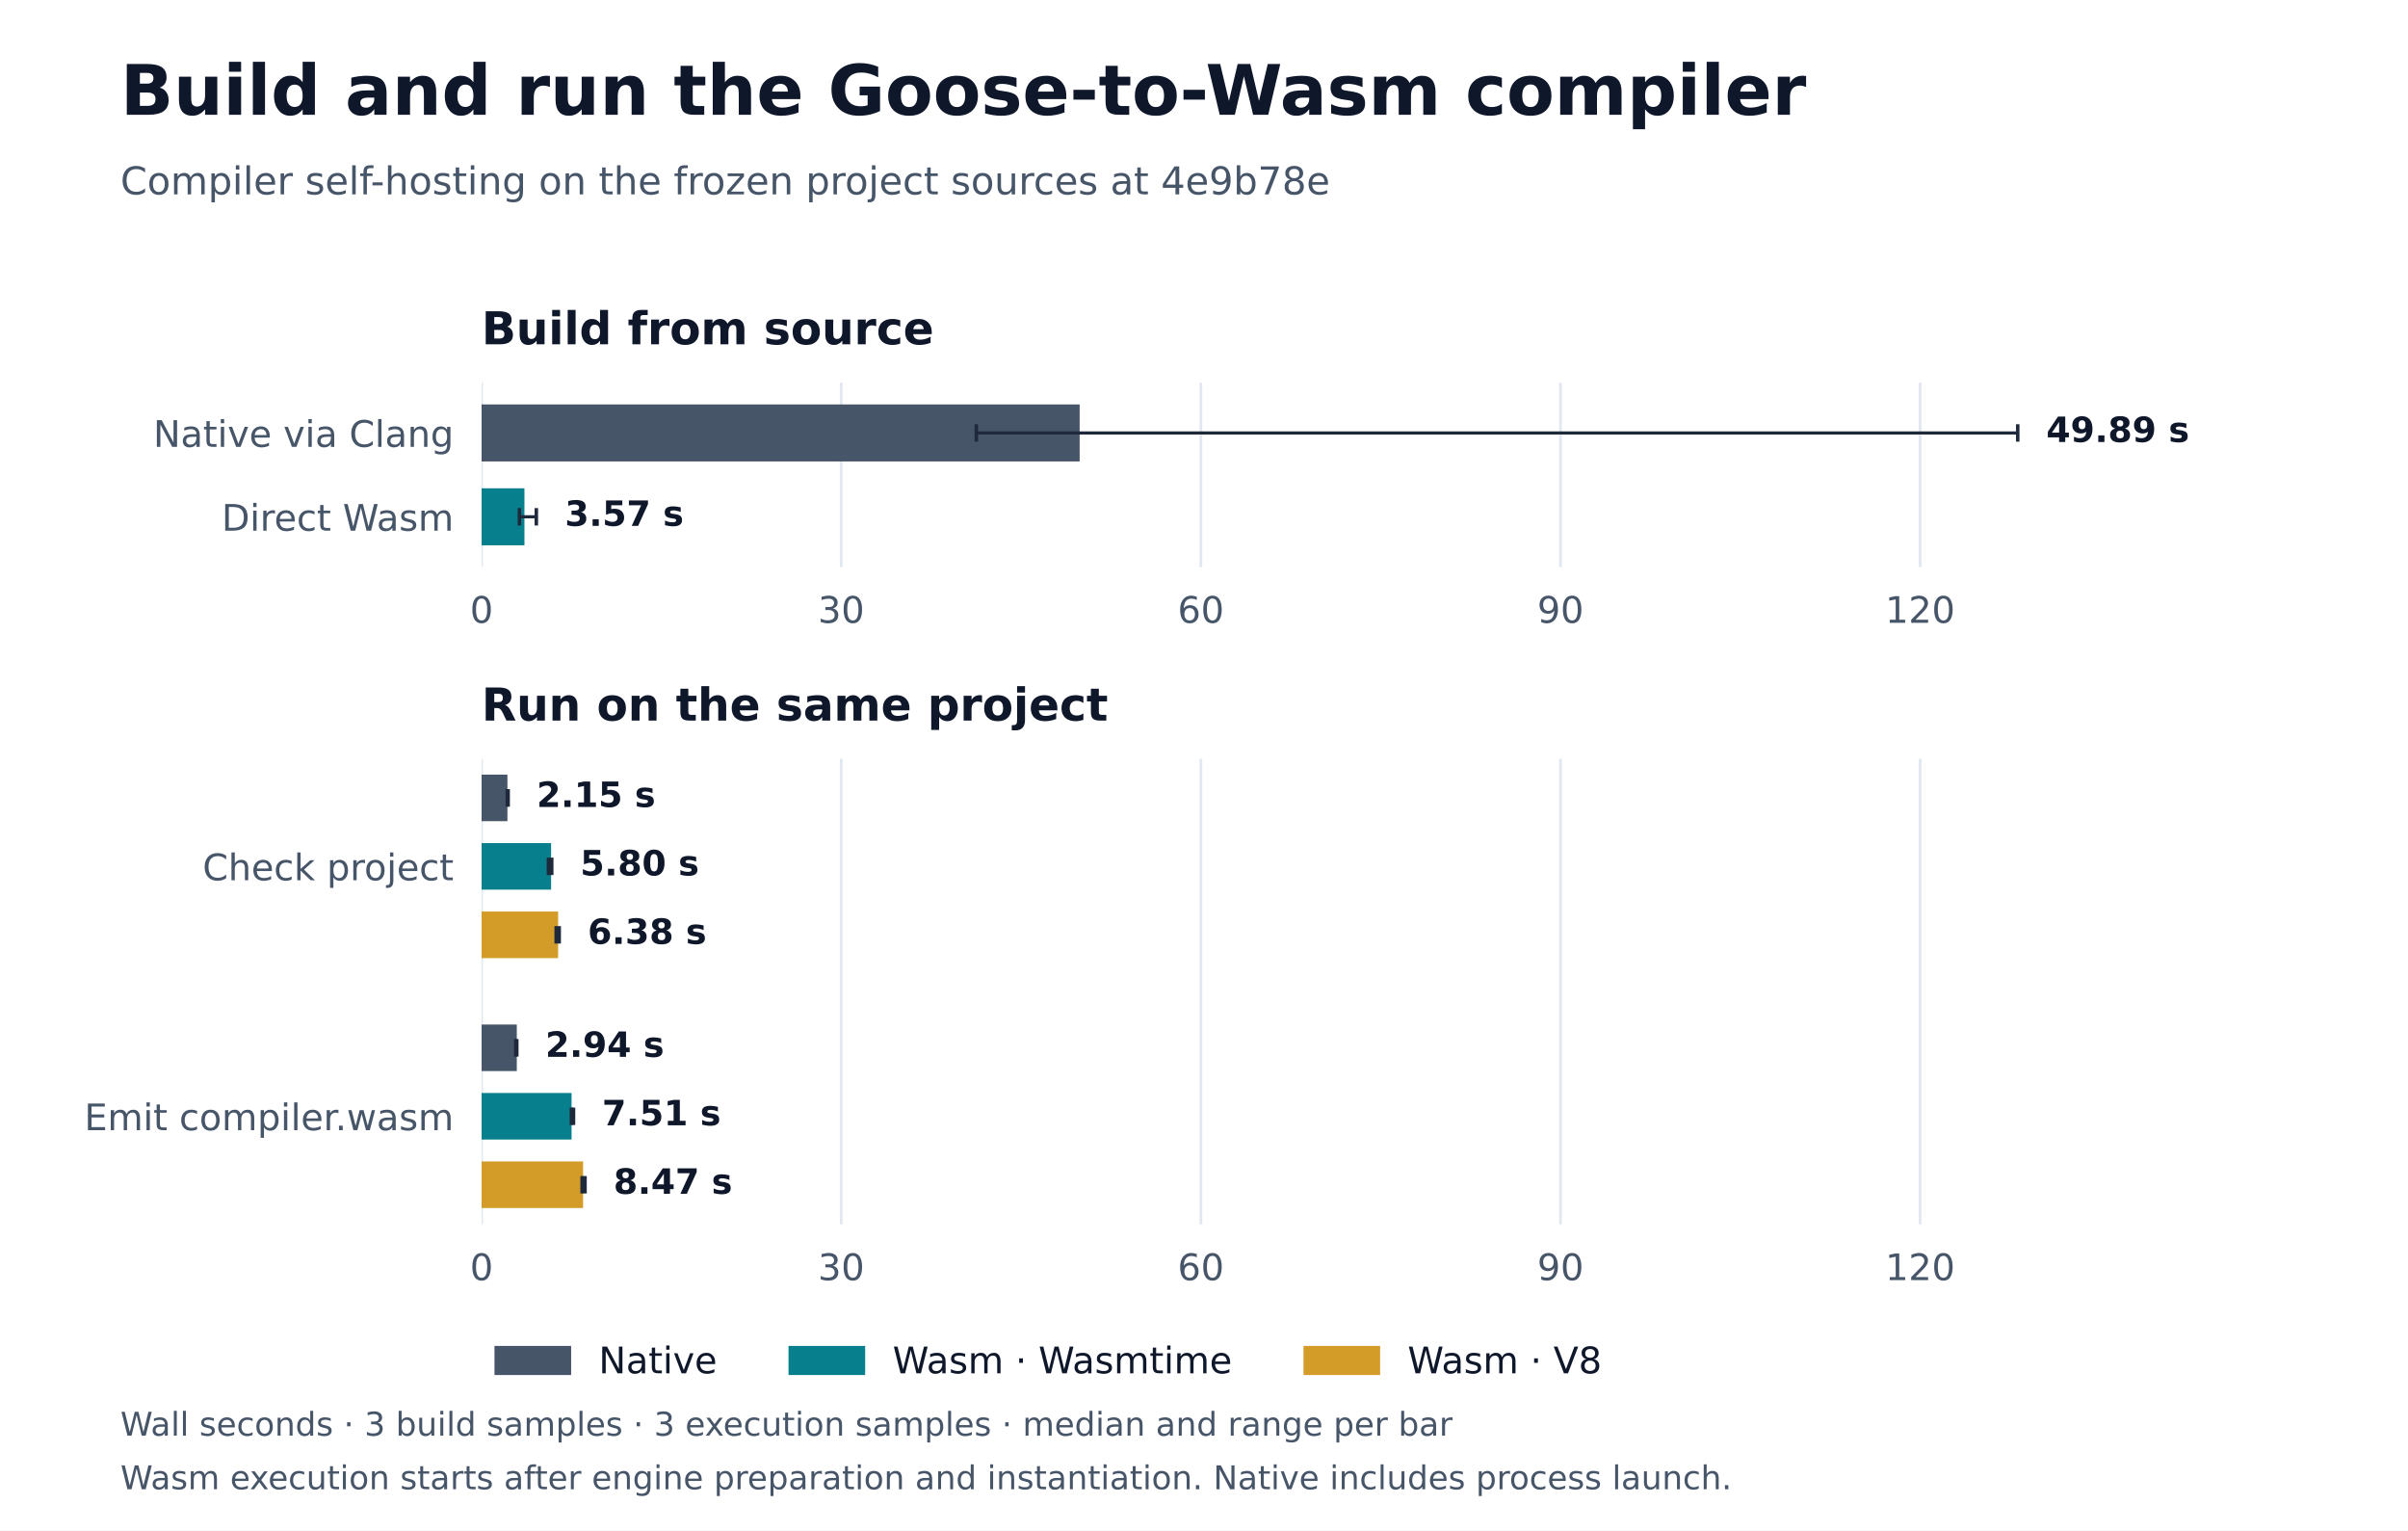
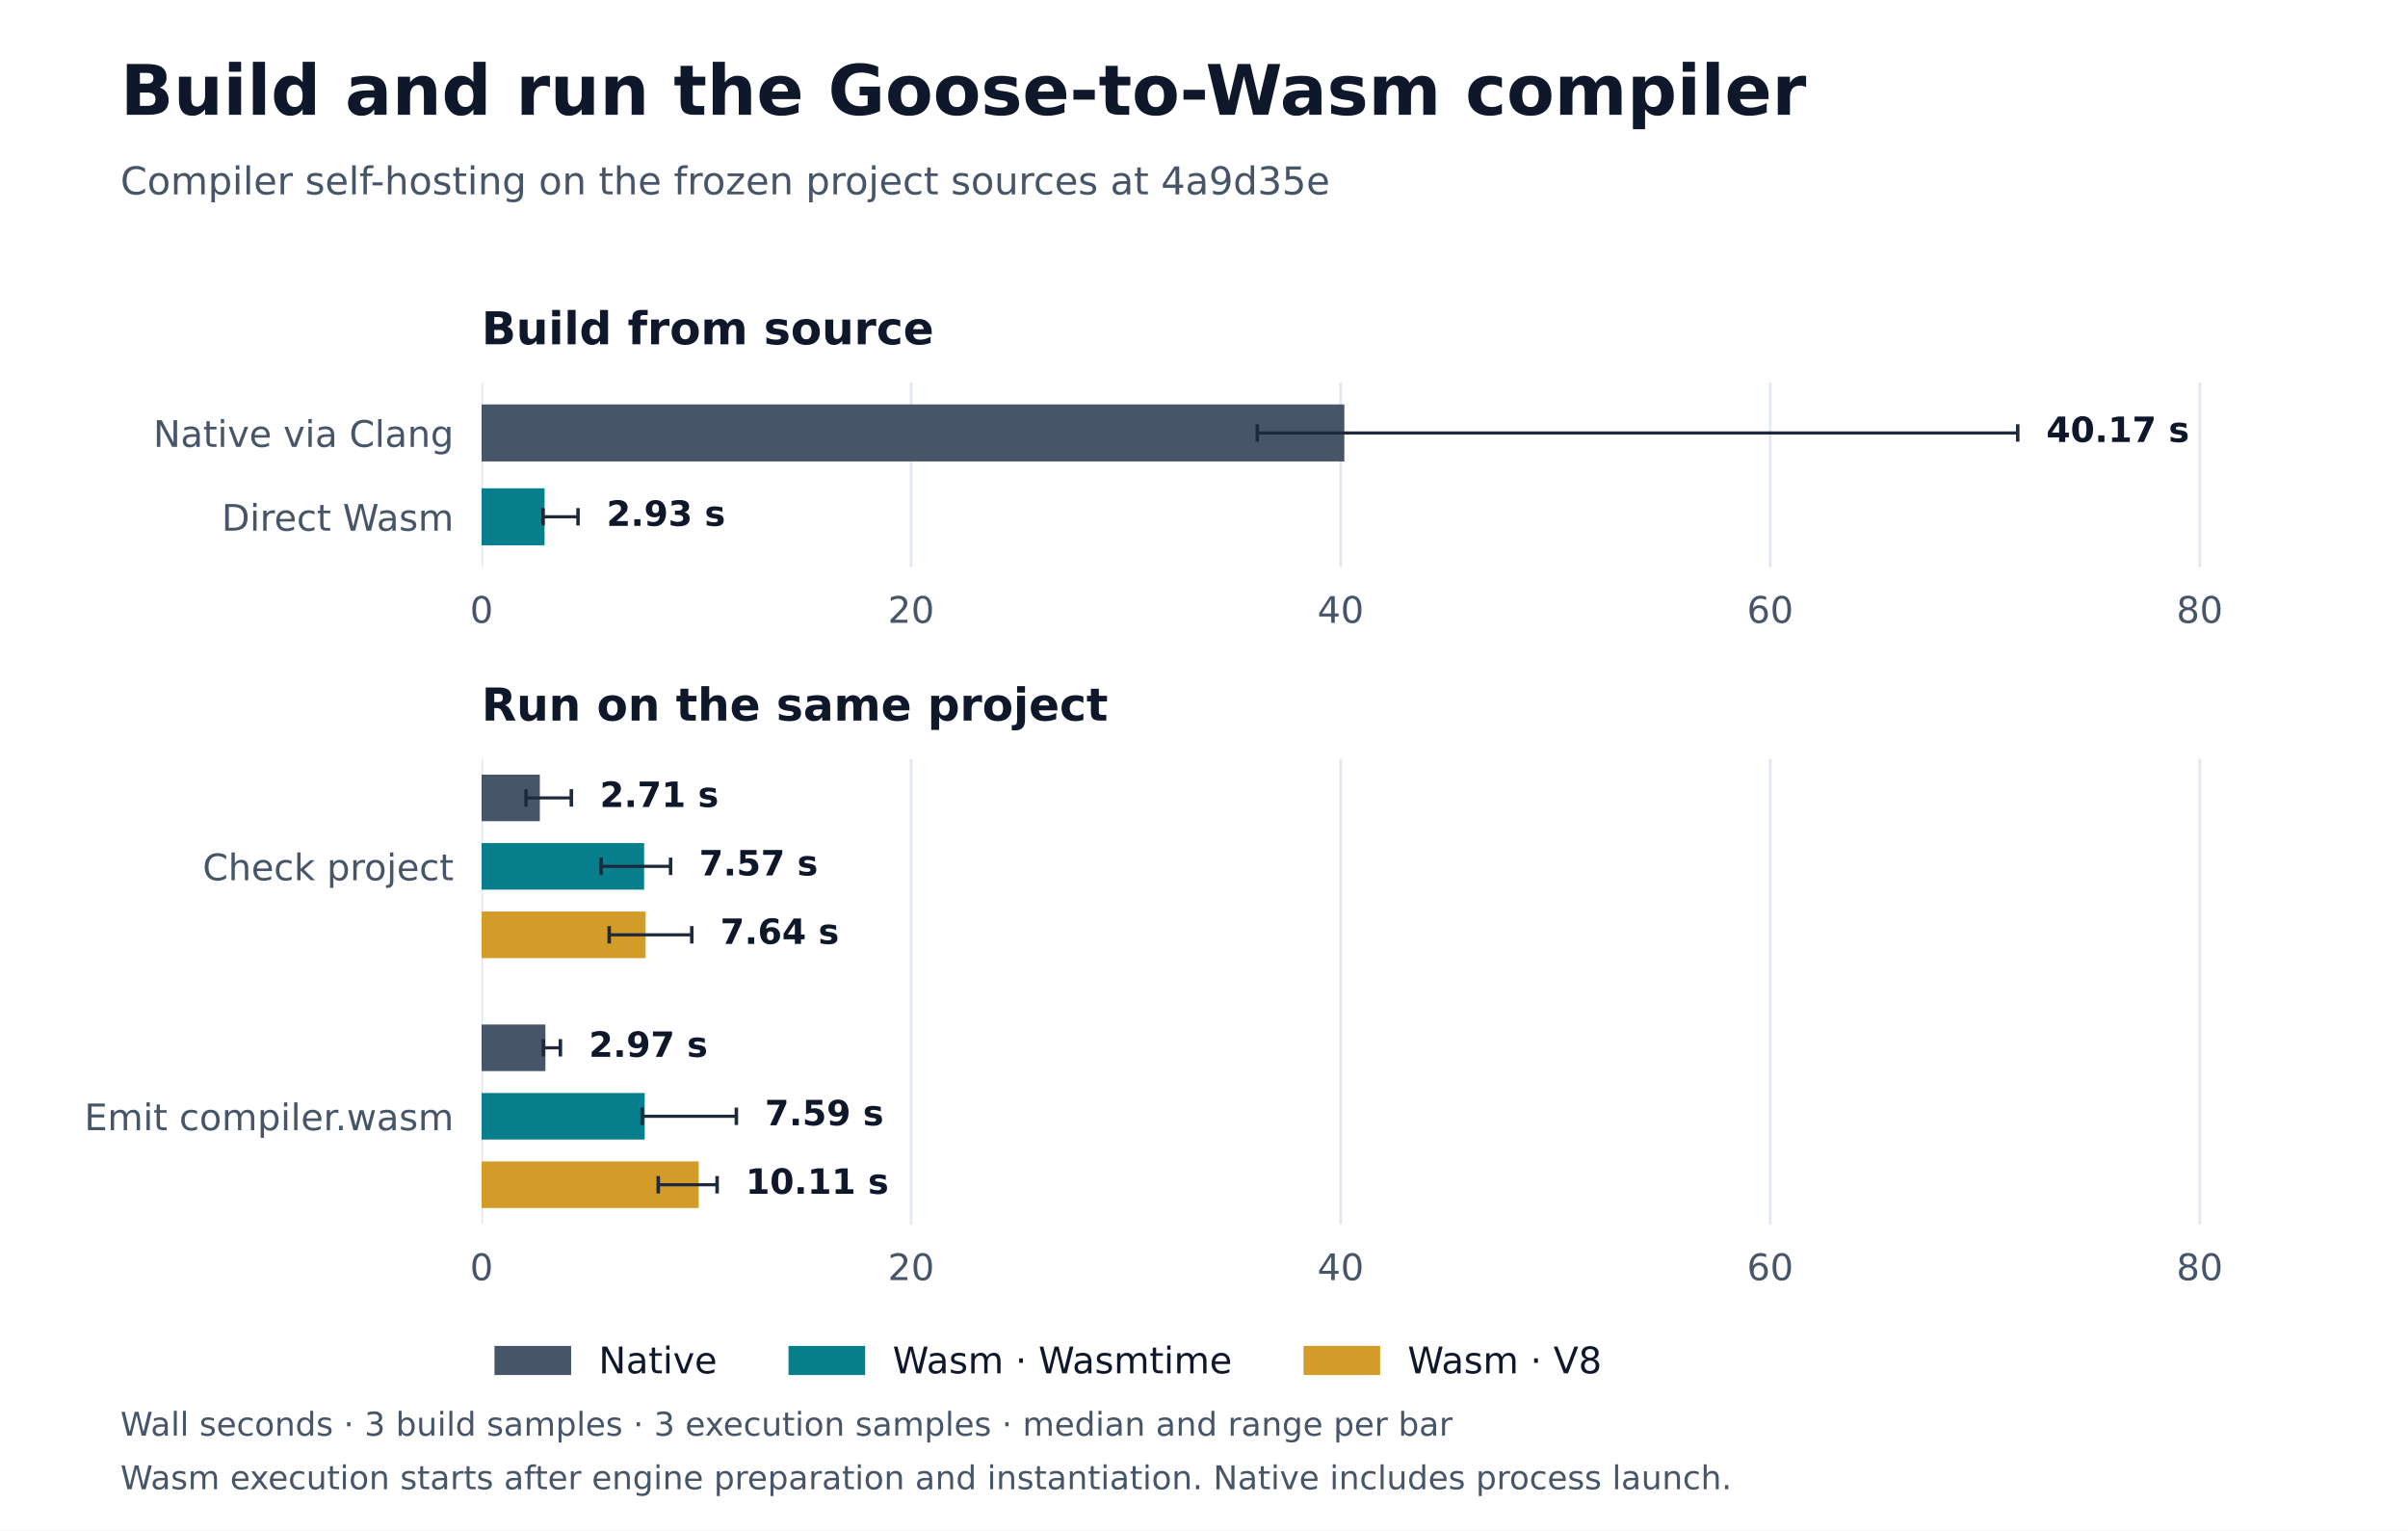
<svg xmlns="http://www.w3.org/2000/svg" xmlns:xlink="http://www.w3.org/1999/xlink" width="691.2pt" height="439.2pt" viewBox="0 0 691.2 439.2" version="1.1">
  <defs>
    <style type="text/css">*{stroke-linejoin: round; stroke-linecap: butt}</style>
  </defs>
  <g id="figure_1">
    <g id="patch_1">
      <path d="M 0 439.2 L 691.2 439.2 L 691.2 0 L 0 0 z " style="fill: #ffffff" />
    </g>
    <g id="axes_1">
      <g id="patch_2">
        <path d="M 138.24 162.735 L 649.728 162.735 L 649.728 109.8 L 138.24 109.8 z " style="fill: #ffffff" />
      </g>
      <g id="matplotlib.axis_1">
        <g id="xtick_1">
          <g id="line2d_1">
            <path d="M 138.24 162.735 L 138.24 109.8 " clip-path="url(#p8ee280f286)" style="fill: none; stroke: #e2e8f0; stroke-width: 0.8; stroke-linecap: square" />
          </g>
          <g id="line2d_2" />
          <g id="text_1">
            <text style="font-size: 10.5px; font-family: 'DejaVu Sans'; text-anchor: middle; fill: #475569" x="138.24" y="178.713" transform="rotate(-0 138.24 178.7125)">0</text>
          </g>
        </g>
        <g id="xtick_2">
          <g id="line2d_3">
-             <path d="M 241.471 162.735 L 241.471 109.8 " clip-path="url(#p8ee280f286)" style="fill: none; stroke: #e2e8f0; stroke-width: 0.8; stroke-linecap: square" />
+             <path d="M 261.533 162.735 L 261.533 109.8 " clip-path="url(#p8ee280f286)" style="fill: none; stroke: #e2e8f0; stroke-width: 0.8; stroke-linecap: square" />
          </g>
          <g id="line2d_4" />
          <g id="text_2">
-             <text style="font-size: 10.5px; font-family: 'DejaVu Sans'; text-anchor: middle; fill: #475569" x="241.471" y="178.713" transform="rotate(-0 241.4712 178.7125)">30</text>
+             <text style="font-size: 10.5px; font-family: 'DejaVu Sans'; text-anchor: middle; fill: #475569" x="261.533" y="178.713" transform="rotate(-0 261.5333 178.7125)">20</text>
          </g>
        </g>
        <g id="xtick_3">
          <g id="line2d_5">
-             <path d="M 344.702 162.735 L 344.702 109.8 " clip-path="url(#p8ee280f286)" style="fill: none; stroke: #e2e8f0; stroke-width: 0.8; stroke-linecap: square" />
+             <path d="M 384.827 162.735 L 384.827 109.8 " clip-path="url(#p8ee280f286)" style="fill: none; stroke: #e2e8f0; stroke-width: 0.8; stroke-linecap: square" />
          </g>
          <g id="line2d_6" />
          <g id="text_3">
-             <text style="font-size: 10.5px; font-family: 'DejaVu Sans'; text-anchor: middle; fill: #475569" x="344.702" y="178.713" transform="rotate(-0 344.7024 178.7125)">60</text>
+             <text style="font-size: 10.5px; font-family: 'DejaVu Sans'; text-anchor: middle; fill: #475569" x="384.827" y="178.713" transform="rotate(-0 384.8266 178.7125)">40</text>
          </g>
        </g>
        <g id="xtick_4">
          <g id="line2d_7">
-             <path d="M 447.934 162.735 L 447.934 109.8 " clip-path="url(#p8ee280f286)" style="fill: none; stroke: #e2e8f0; stroke-width: 0.8; stroke-linecap: square" />
+             <path d="M 508.12 162.735 L 508.12 109.8 " clip-path="url(#p8ee280f286)" style="fill: none; stroke: #e2e8f0; stroke-width: 0.8; stroke-linecap: square" />
          </g>
          <g id="line2d_8" />
          <g id="text_4">
-             <text style="font-size: 10.5px; font-family: 'DejaVu Sans'; text-anchor: middle; fill: #475569" x="447.934" y="178.713" transform="rotate(-0 447.9336 178.7125)">90</text>
+             <text style="font-size: 10.5px; font-family: 'DejaVu Sans'; text-anchor: middle; fill: #475569" x="508.12" y="178.713" transform="rotate(-0 508.1198 178.7125)">60</text>
          </g>
        </g>
        <g id="xtick_5">
          <g id="line2d_9">
-             <path d="M 551.165 162.735 L 551.165 109.8 " clip-path="url(#p8ee280f286)" style="fill: none; stroke: #e2e8f0; stroke-width: 0.8; stroke-linecap: square" />
+             <path d="M 631.413 162.735 L 631.413 109.8 " clip-path="url(#p8ee280f286)" style="fill: none; stroke: #e2e8f0; stroke-width: 0.8; stroke-linecap: square" />
          </g>
          <g id="line2d_10" />
          <g id="text_5">
-             <text style="font-size: 10.5px; font-family: 'DejaVu Sans'; text-anchor: middle; fill: #475569" x="551.165" y="178.713" transform="rotate(-0 551.1648 178.7125)">120</text>
+             <text style="font-size: 10.5px; font-family: 'DejaVu Sans'; text-anchor: middle; fill: #475569" x="631.413" y="178.713" transform="rotate(-0 631.4131 178.7125)">80</text>
          </g>
        </g>
      </g>
      <g id="matplotlib.axis_2">
        <g id="ytick_1">
          <g id="line2d_11" />
          <g id="text_6">
            <text style="font-size: 10.5px; font-family: 'DejaVu Sans'; text-anchor: end; fill: #475569" x="130.24" y="128.226" transform="rotate(-0 130.24 128.226)">Native via Clang</text>
          </g>
        </g>
        <g id="ytick_2">
          <g id="line2d_12" />
          <g id="text_7">
            <text style="font-size: 10.5px; font-family: 'DejaVu Sans'; text-anchor: end; fill: #475569" x="130.24" y="152.287" transform="rotate(-0 130.24 152.2874)">Direct Wasm</text>
          </g>
        </g>
      </g>
      <g id="patch_3">
-         <path d="M 138.24 116.056 L 309.907 116.056 L 309.907 132.418 L 138.24 132.418 z " clip-path="url(#p8ee280f286)" style="fill: #475569" />
+         <path d="M 138.24 116.056 L 385.882 116.056 L 385.882 132.418 L 138.24 132.418 z " clip-path="url(#p8ee280f286)" style="fill: #475569" />
      </g>
      <g id="patch_4">
-         <path d="M 138.24 140.117 L 150.538 140.117 L 150.538 156.479 L 138.24 156.479 z " clip-path="url(#p8ee280f286)" style="fill: #087f8c" />
+         <path d="M 138.24 140.117 L 156.317 140.117 L 156.317 156.479 L 138.24 156.479 z " clip-path="url(#p8ee280f286)" style="fill: #087f8c" />
      </g>
      <g id="LineCollection_1">
-         <path d="M 280.246 124.237 L 579.178 124.237 " clip-path="url(#p8ee280f286)" style="fill: none; stroke: #1e293b; stroke-width: 0.9" />
+         <path d="M 360.899 124.237 L 579.178 124.237 " clip-path="url(#p8ee280f286)" style="fill: none; stroke: #1e293b; stroke-width: 0.9" />
      </g>
      <g id="line2d_13">
        <defs>
          <path id="m0acf684bec" d="M 0 2.5 L 0 -2.5 " style="stroke: #1e293b" />
        </defs>
        <g clip-path="url(#p8ee280f286)">
-           <use xlink:href="#m0acf684bec" x="280.246" y="124.237" style="fill: #1f77b4; stroke: #1e293b" />
+           <use xlink:href="#m0acf684bec" x="360.899" y="124.237" style="fill: #1f77b4; stroke: #1e293b" />
        </g>
      </g>
      <g id="line2d_14">
        <g clip-path="url(#p8ee280f286)">
          <use xlink:href="#m0acf684bec" x="579.178" y="124.237" style="fill: #1f77b4; stroke: #1e293b" />
        </g>
      </g>
      <g id="LineCollection_2">
-         <path d="M 149.089 148.298 L 153.951 148.298 " clip-path="url(#p8ee280f286)" style="fill: none; stroke: #1e293b; stroke-width: 0.9" />
+         <path d="M 155.875 148.298 L 165.918 148.298 " clip-path="url(#p8ee280f286)" style="fill: none; stroke: #1e293b; stroke-width: 0.9" />
      </g>
      <g id="line2d_15">
        <g clip-path="url(#p8ee280f286)">
-           <use xlink:href="#m0acf684bec" x="149.089" y="148.298" style="fill: #1f77b4; stroke: #1e293b" />
+           <use xlink:href="#m0acf684bec" x="155.875" y="148.298" style="fill: #1f77b4; stroke: #1e293b" />
        </g>
      </g>
      <g id="line2d_16">
        <g clip-path="url(#p8ee280f286)">
-           <use xlink:href="#m0acf684bec" x="153.951" y="148.298" style="fill: #1f77b4; stroke: #1e293b" />
+           <use xlink:href="#m0acf684bec" x="165.918" y="148.298" style="fill: #1f77b4; stroke: #1e293b" />
        </g>
      </g>
      <g id="text_8">
-         <text style="font-weight: 700; font-size: 10px; font-family: 'DejaVu Sans'; text-anchor: start; fill: #0f172a" x="587.362" y="126.834" transform="rotate(-0 587.3617 126.8345)">49.89 s</text>
+         <text style="font-weight: 700; font-size: 10px; font-family: 'DejaVu Sans'; text-anchor: start; fill: #0f172a" x="587.362" y="126.834" transform="rotate(-0 587.3617 126.8345)">40.17 s</text>
      </g>
      <g id="text_9">
-         <text style="font-weight: 700; font-size: 10px; font-family: 'DejaVu Sans'; text-anchor: start; fill: #0f172a" x="162.134" y="150.896" transform="rotate(-0 162.1345 150.8958)">3.57 s</text>
+         <text style="font-weight: 700; font-size: 10px; font-family: 'DejaVu Sans'; text-anchor: start; fill: #0f172a" x="174.101" y="150.896" transform="rotate(-0 174.1014 150.8958)">2.93 s</text>
      </g>
      <g id="text_10">
        <text style="font-weight: 700; font-size: 13px; font-family: 'DejaVu Sans'; text-anchor: start; fill: #0f172a" x="138.24" y="98.8" transform="rotate(-0 138.24 98.8)">Build from source</text>
      </g>
    </g>
    <g id="axes_2">
      <g id="patch_5">
        <path d="M 138.24 351.36 L 649.728 351.36 L 649.728 217.762 L 138.24 217.762 z " style="fill: #ffffff" />
      </g>
      <g id="matplotlib.axis_3">
        <g id="xtick_6">
          <g id="line2d_17">
            <path d="M 138.24 351.36 L 138.24 217.762 " clip-path="url(#p224face17b)" style="fill: none; stroke: #e2e8f0; stroke-width: 0.8; stroke-linecap: square" />
          </g>
          <g id="line2d_18" />
          <g id="text_11">
            <text style="font-size: 10.5px; font-family: 'DejaVu Sans'; text-anchor: middle; fill: #475569" x="138.24" y="367.338" transform="rotate(-0 138.24 367.3375)">0</text>
          </g>
        </g>
        <g id="xtick_7">
          <g id="line2d_19">
-             <path d="M 241.471 351.36 L 241.471 217.762 " clip-path="url(#p224face17b)" style="fill: none; stroke: #e2e8f0; stroke-width: 0.8; stroke-linecap: square" />
+             <path d="M 261.533 351.36 L 261.533 217.762 " clip-path="url(#p224face17b)" style="fill: none; stroke: #e2e8f0; stroke-width: 0.8; stroke-linecap: square" />
          </g>
          <g id="line2d_20" />
          <g id="text_12">
-             <text style="font-size: 10.5px; font-family: 'DejaVu Sans'; text-anchor: middle; fill: #475569" x="241.471" y="367.338" transform="rotate(-0 241.4712 367.3375)">30</text>
+             <text style="font-size: 10.5px; font-family: 'DejaVu Sans'; text-anchor: middle; fill: #475569" x="261.533" y="367.338" transform="rotate(-0 261.5333 367.3375)">20</text>
          </g>
        </g>
        <g id="xtick_8">
          <g id="line2d_21">
-             <path d="M 344.702 351.36 L 344.702 217.762 " clip-path="url(#p224face17b)" style="fill: none; stroke: #e2e8f0; stroke-width: 0.8; stroke-linecap: square" />
+             <path d="M 384.827 351.36 L 384.827 217.762 " clip-path="url(#p224face17b)" style="fill: none; stroke: #e2e8f0; stroke-width: 0.8; stroke-linecap: square" />
          </g>
          <g id="line2d_22" />
          <g id="text_13">
-             <text style="font-size: 10.5px; font-family: 'DejaVu Sans'; text-anchor: middle; fill: #475569" x="344.702" y="367.338" transform="rotate(-0 344.7024 367.3375)">60</text>
+             <text style="font-size: 10.5px; font-family: 'DejaVu Sans'; text-anchor: middle; fill: #475569" x="384.827" y="367.338" transform="rotate(-0 384.8266 367.3375)">40</text>
          </g>
        </g>
        <g id="xtick_9">
          <g id="line2d_23">
-             <path d="M 447.934 351.36 L 447.934 217.762 " clip-path="url(#p224face17b)" style="fill: none; stroke: #e2e8f0; stroke-width: 0.8; stroke-linecap: square" />
+             <path d="M 508.12 351.36 L 508.12 217.762 " clip-path="url(#p224face17b)" style="fill: none; stroke: #e2e8f0; stroke-width: 0.8; stroke-linecap: square" />
          </g>
          <g id="line2d_24" />
          <g id="text_14">
-             <text style="font-size: 10.5px; font-family: 'DejaVu Sans'; text-anchor: middle; fill: #475569" x="447.934" y="367.338" transform="rotate(-0 447.9336 367.3375)">90</text>
+             <text style="font-size: 10.5px; font-family: 'DejaVu Sans'; text-anchor: middle; fill: #475569" x="508.12" y="367.338" transform="rotate(-0 508.1198 367.3375)">60</text>
          </g>
        </g>
        <g id="xtick_10">
          <g id="line2d_25">
-             <path d="M 551.165 351.36 L 551.165 217.762 " clip-path="url(#p224face17b)" style="fill: none; stroke: #e2e8f0; stroke-width: 0.8; stroke-linecap: square" />
+             <path d="M 631.413 351.36 L 631.413 217.762 " clip-path="url(#p224face17b)" style="fill: none; stroke: #e2e8f0; stroke-width: 0.8; stroke-linecap: square" />
          </g>
          <g id="line2d_26" />
          <g id="text_15">
-             <text style="font-size: 10.5px; font-family: 'DejaVu Sans'; text-anchor: middle; fill: #475569" x="551.165" y="367.338" transform="rotate(-0 551.1648 367.3375)">120</text>
+             <text style="font-size: 10.5px; font-family: 'DejaVu Sans'; text-anchor: middle; fill: #475569" x="631.413" y="367.338" transform="rotate(-0 631.4131 367.3375)">80</text>
          </g>
        </g>
      </g>
      <g id="matplotlib.axis_4">
        <g id="ytick_3">
          <g id="line2d_27" />
          <g id="text_16">
            <text style="font-size: 10.5px; font-family: 'DejaVu Sans'; text-anchor: end; fill: #475569" x="130.24" y="252.597" transform="rotate(-0 130.24 252.5967)">Check project</text>
          </g>
        </g>
        <g id="ytick_4">
          <g id="line2d_28" />
          <g id="text_17">
            <text style="font-size: 10.5px; font-family: 'DejaVu Sans'; text-anchor: end; fill: #475569" x="130.24" y="324.307" transform="rotate(-0 130.24 324.3073)">Emit compiler.wasm</text>
          </g>
        </g>
      </g>
      <g id="patch_6">
-         <path d="M 138.24 222.281 L 145.654 222.281 L 145.654 235.641 L 138.24 235.641 z " clip-path="url(#p224face17b)" style="fill: #475569" />
+         <path d="M 138.24 222.281 L 154.961 222.281 L 154.961 235.641 L 138.24 235.641 z " clip-path="url(#p224face17b)" style="fill: #475569" />
      </g>
      <g id="patch_7">
-         <path d="M 138.24 241.928 L 158.189 241.928 L 158.189 255.287 L 138.24 255.287 z " clip-path="url(#p224face17b)" style="fill: #087f8c" />
+         <path d="M 138.24 241.928 L 184.888 241.928 L 184.888 255.287 L 138.24 255.287 z " clip-path="url(#p224face17b)" style="fill: #087f8c" />
      </g>
      <g id="patch_8">
-         <path d="M 138.24 261.574 L 160.204 261.574 L 160.204 274.934 L 138.24 274.934 z " clip-path="url(#p224face17b)" style="fill: #d39b28" />
+         <path d="M 138.24 261.574 L 185.325 261.574 L 185.325 274.934 L 138.24 274.934 z " clip-path="url(#p224face17b)" style="fill: #d39b28" />
      </g>
      <g id="patch_9">
-         <path d="M 138.24 293.992 L 148.342 293.992 L 148.342 307.351 L 138.24 307.351 z " clip-path="url(#p224face17b)" style="fill: #475569" />
+         <path d="M 138.24 293.992 L 156.556 293.992 L 156.556 307.351 L 138.24 307.351 z " clip-path="url(#p224face17b)" style="fill: #475569" />
      </g>
      <g id="patch_10">
-         <path d="M 138.24 313.638 L 164.068 313.638 L 164.068 326.998 L 138.24 326.998 z " clip-path="url(#p224face17b)" style="fill: #087f8c" />
+         <path d="M 138.24 313.638 L 185.059 313.638 L 185.059 326.998 L 138.24 326.998 z " clip-path="url(#p224face17b)" style="fill: #087f8c" />
      </g>
      <g id="patch_11">
-         <path d="M 138.24 333.285 L 167.369 333.285 L 167.369 346.645 L 138.24 346.645 z " clip-path="url(#p224face17b)" style="fill: #d39b28" />
+         <path d="M 138.24 333.285 L 200.566 333.285 L 200.566 346.645 L 138.24 346.645 z " clip-path="url(#p224face17b)" style="fill: #d39b28" />
      </g>
      <g id="LineCollection_3">
-         <path d="M 145.613 228.961 L 145.858 228.961 " clip-path="url(#p224face17b)" style="fill: none; stroke: #1e293b; stroke-width: 0.9" />
+         <path d="M 150.988 228.961 L 163.998 228.961 " clip-path="url(#p224face17b)" style="fill: none; stroke: #1e293b; stroke-width: 0.9" />
      </g>
      <g id="line2d_29">
        <g clip-path="url(#p224face17b)">
-           <use xlink:href="#m0acf684bec" x="145.613" y="228.961" style="fill: #1f77b4; stroke: #1e293b" />
+           <use xlink:href="#m0acf684bec" x="150.988" y="228.961" style="fill: #1f77b4; stroke: #1e293b" />
        </g>
      </g>
      <g id="line2d_30">
        <g clip-path="url(#p224face17b)">
-           <use xlink:href="#m0acf684bec" x="145.858" y="228.961" style="fill: #1f77b4; stroke: #1e293b" />
+           <use xlink:href="#m0acf684bec" x="163.998" y="228.961" style="fill: #1f77b4; stroke: #1e293b" />
        </g>
      </g>
      <g id="LineCollection_4">
-         <path d="M 157.425 248.608 L 158.372 248.608 " clip-path="url(#p224face17b)" style="fill: none; stroke: #1e293b; stroke-width: 0.9" />
+         <path d="M 172.544 248.608 L 192.487 248.608 " clip-path="url(#p224face17b)" style="fill: none; stroke: #1e293b; stroke-width: 0.9" />
      </g>
      <g id="line2d_31">
        <g clip-path="url(#p224face17b)">
-           <use xlink:href="#m0acf684bec" x="157.425" y="248.608" style="fill: #1f77b4; stroke: #1e293b" />
+           <use xlink:href="#m0acf684bec" x="172.544" y="248.608" style="fill: #1f77b4; stroke: #1e293b" />
        </g>
      </g>
      <g id="line2d_32">
        <g clip-path="url(#p224face17b)">
-           <use xlink:href="#m0acf684bec" x="158.372" y="248.608" style="fill: #1f77b4; stroke: #1e293b" />
+           <use xlink:href="#m0acf684bec" x="192.487" y="248.608" style="fill: #1f77b4; stroke: #1e293b" />
        </g>
      </g>
      <g id="LineCollection_5">
-         <path d="M 159.646 268.254 L 160.513 268.254 " clip-path="url(#p224face17b)" style="fill: none; stroke: #1e293b; stroke-width: 0.9" />
+         <path d="M 174.863 268.254 L 198.567 268.254 " clip-path="url(#p224face17b)" style="fill: none; stroke: #1e293b; stroke-width: 0.9" />
      </g>
      <g id="line2d_33">
        <g clip-path="url(#p224face17b)">
-           <use xlink:href="#m0acf684bec" x="159.646" y="268.254" style="fill: #1f77b4; stroke: #1e293b" />
+           <use xlink:href="#m0acf684bec" x="174.863" y="268.254" style="fill: #1f77b4; stroke: #1e293b" />
        </g>
      </g>
      <g id="line2d_34">
        <g clip-path="url(#p224face17b)">
-           <use xlink:href="#m0acf684bec" x="160.513" y="268.254" style="fill: #1f77b4; stroke: #1e293b" />
+           <use xlink:href="#m0acf684bec" x="198.567" y="268.254" style="fill: #1f77b4; stroke: #1e293b" />
        </g>
      </g>
      <g id="LineCollection_6">
-         <path d="M 148.054 300.671 L 148.343 300.671 " clip-path="url(#p224face17b)" style="fill: none; stroke: #1e293b; stroke-width: 0.9" />
+         <path d="M 155.973 300.671 L 160.852 300.671 " clip-path="url(#p224face17b)" style="fill: none; stroke: #1e293b; stroke-width: 0.9" />
      </g>
      <g id="line2d_35">
        <g clip-path="url(#p224face17b)">
-           <use xlink:href="#m0acf684bec" x="148.054" y="300.671" style="fill: #1f77b4; stroke: #1e293b" />
+           <use xlink:href="#m0acf684bec" x="155.973" y="300.671" style="fill: #1f77b4; stroke: #1e293b" />
        </g>
      </g>
      <g id="line2d_36">
        <g clip-path="url(#p224face17b)">
-           <use xlink:href="#m0acf684bec" x="148.343" y="300.671" style="fill: #1f77b4; stroke: #1e293b" />
+           <use xlink:href="#m0acf684bec" x="160.852" y="300.671" style="fill: #1f77b4; stroke: #1e293b" />
        </g>
      </g>
      <g id="LineCollection_7">
-         <path d="M 164.014 320.318 L 164.625 320.318 " clip-path="url(#p224face17b)" style="fill: none; stroke: #1e293b; stroke-width: 0.9" />
+         <path d="M 184.318 320.318 L 211.369 320.318 " clip-path="url(#p224face17b)" style="fill: none; stroke: #1e293b; stroke-width: 0.9" />
      </g>
      <g id="line2d_37">
        <g clip-path="url(#p224face17b)">
-           <use xlink:href="#m0acf684bec" x="164.014" y="320.318" style="fill: #1f77b4; stroke: #1e293b" />
+           <use xlink:href="#m0acf684bec" x="184.318" y="320.318" style="fill: #1f77b4; stroke: #1e293b" />
        </g>
      </g>
      <g id="line2d_38">
        <g clip-path="url(#p224face17b)">
-           <use xlink:href="#m0acf684bec" x="164.625" y="320.318" style="fill: #1f77b4; stroke: #1e293b" />
+           <use xlink:href="#m0acf684bec" x="211.369" y="320.318" style="fill: #1f77b4; stroke: #1e293b" />
        </g>
      </g>
      <g id="LineCollection_8">
-         <path d="M 167.091 339.965 L 167.923 339.965 " clip-path="url(#p224face17b)" style="fill: none; stroke: #1e293b; stroke-width: 0.9" />
+         <path d="M 188.948 339.965 L 205.844 339.965 " clip-path="url(#p224face17b)" style="fill: none; stroke: #1e293b; stroke-width: 0.9" />
      </g>
      <g id="line2d_39">
        <g clip-path="url(#p224face17b)">
-           <use xlink:href="#m0acf684bec" x="167.091" y="339.965" style="fill: #1f77b4; stroke: #1e293b" />
+           <use xlink:href="#m0acf684bec" x="188.948" y="339.965" style="fill: #1f77b4; stroke: #1e293b" />
        </g>
      </g>
      <g id="line2d_40">
        <g clip-path="url(#p224face17b)">
-           <use xlink:href="#m0acf684bec" x="167.923" y="339.965" style="fill: #1f77b4; stroke: #1e293b" />
+           <use xlink:href="#m0acf684bec" x="205.844" y="339.965" style="fill: #1f77b4; stroke: #1e293b" />
        </g>
      </g>
      <g id="text_18">
-         <text style="font-weight: 700; font-size: 10px; font-family: 'DejaVu Sans'; text-anchor: start; fill: #0f172a" x="154.042" y="231.558" transform="rotate(-0 154.0417 231.5585)">2.15 s</text>
+         <text style="font-weight: 700; font-size: 10px; font-family: 'DejaVu Sans'; text-anchor: start; fill: #0f172a" x="172.182" y="231.558" transform="rotate(-0 172.1822 231.5585)">2.71 s</text>
      </g>
      <g id="text_19">
-         <text style="font-weight: 700; font-size: 10px; font-family: 'DejaVu Sans'; text-anchor: start; fill: #0f172a" x="166.556" y="251.205" transform="rotate(-0 166.5562 251.2052)">5.80 s</text>
+         <text style="font-weight: 700; font-size: 10px; font-family: 'DejaVu Sans'; text-anchor: start; fill: #0f172a" x="200.671" y="251.205" transform="rotate(-0 200.671 251.2052)">7.57 s</text>
      </g>
      <g id="text_20">
-         <text style="font-weight: 700; font-size: 10px; font-family: 'DejaVu Sans'; text-anchor: start; fill: #0f172a" x="168.697" y="270.852" transform="rotate(-0 168.6968 270.8519)">6.38 s</text>
+         <text style="font-weight: 700; font-size: 10px; font-family: 'DejaVu Sans'; text-anchor: start; fill: #0f172a" x="206.751" y="270.852" transform="rotate(-0 206.7505 270.8519)">7.64 s</text>
      </g>
      <g id="text_21">
-         <text style="font-weight: 700; font-size: 10px; font-family: 'DejaVu Sans'; text-anchor: start; fill: #0f172a" x="156.526" y="303.269" transform="rotate(-0 156.5263 303.2691)">2.94 s</text>
+         <text style="font-weight: 700; font-size: 10px; font-family: 'DejaVu Sans'; text-anchor: start; fill: #0f172a" x="169.036" y="303.269" transform="rotate(-0 169.0361 303.2691)">2.97 s</text>
      </g>
      <g id="text_22">
-         <text style="font-weight: 700; font-size: 10px; font-family: 'DejaVu Sans'; text-anchor: start; fill: #0f172a" x="172.809" y="322.916" transform="rotate(-0 172.8087 322.9158)">7.51 s</text>
+         <text style="font-weight: 700; font-size: 10px; font-family: 'DejaVu Sans'; text-anchor: start; fill: #0f172a" x="219.552" y="322.916" transform="rotate(-0 219.5524 322.9158)">7.59 s</text>
      </g>
      <g id="text_23">
-         <text style="font-weight: 700; font-size: 10px; font-family: 'DejaVu Sans'; text-anchor: start; fill: #0f172a" x="176.107" y="342.563" transform="rotate(-0 176.1066 342.5625)">8.47 s</text>
+         <text style="font-weight: 700; font-size: 10px; font-family: 'DejaVu Sans'; text-anchor: start; fill: #0f172a" x="214.028" y="342.563" transform="rotate(-0 214.0279 342.5625)">10.11 s</text>
      </g>
      <g id="text_24">
        <text style="font-weight: 700; font-size: 13px; font-family: 'DejaVu Sans'; text-anchor: start; fill: #0f172a" x="138.24" y="206.762" transform="rotate(-0 138.24 206.7622)">Run on the same project</text>
      </g>
      <g id="legend_1">
        <g id="patch_12">
          <path d="M 142.44 394.069 L 163.44 394.069 L 163.44 386.719 L 142.44 386.719 z " style="fill: #475569; stroke: #475569; stroke-linejoin: miter" />
        </g>
        <g id="text_25">
          <text style="font-size: 10.5px; font-family: 'DejaVu Sans'; text-anchor: start; fill: #0f172a" x="171.84" y="394.069" transform="rotate(-0 171.84 394.0687)">Native</text>
        </g>
        <g id="patch_13">
          <path d="M 226.839 394.069 L 247.839 394.069 L 247.839 386.719 L 226.839 386.719 z " style="fill: #087f8c; stroke: #087f8c; stroke-linejoin: miter" />
        </g>
        <g id="text_26">
          <text style="font-size: 10.5px; font-family: 'DejaVu Sans'; text-anchor: start; fill: #0f172a" x="256.239" y="394.069" transform="rotate(-0 256.2387 394.0687)">Wasm · Wasmtime</text>
        </g>
        <g id="patch_14">
          <path d="M 374.657 394.069 L 395.657 394.069 L 395.657 386.719 L 374.657 386.719 z " style="fill: #d39b28; stroke: #d39b28; stroke-linejoin: miter" />
        </g>
        <g id="text_27">
          <text style="font-size: 10.5px; font-family: 'DejaVu Sans'; text-anchor: start; fill: #0f172a" x="404.057" y="394.069" transform="rotate(-0 404.0573 394.0687)">Wasm · V8</text>
        </g>
      </g>
    </g>
    <g id="text_28">
      <text style="font-weight: 700; font-size: 20px; font-family: 'DejaVu Sans'; text-anchor: start; fill: #0f172a" x="34.56" y="32.94" transform="rotate(-0 34.56 32.94)">Build and run the Goose-to-Wasm compiler</text>
    </g>
    <g id="text_29">
-       <text style="font-size: 11px; font-family: 'DejaVu Sans'; text-anchor: start; fill: #475569" x="34.56" y="55.778" transform="rotate(-0 34.56 55.7784)">Compiler self-hosting on the frozen project sources at 4e9b78e</text>
+       <text style="font-size: 11px; font-family: 'DejaVu Sans'; text-anchor: start; fill: #475569" x="34.56" y="55.778" transform="rotate(-0 34.56 55.7784)">Compiler self-hosting on the frozen project sources at 4a9d35e</text>
    </g>
    <g id="text_30">
      <text style="font-size: 9.4px; font-family: 'DejaVu Sans'; text-anchor: start; fill: #475569" x="34.56" y="411.97" transform="rotate(-0 34.56 411.9696)">Wall seconds · 3 build samples · 3 execution samples · median and range per bar</text>
    </g>
    <g id="text_31">
      <text style="font-size: 9.4px; font-family: 'DejaVu Sans'; text-anchor: start; fill: #475569" x="34.56" y="427.342" transform="rotate(-0 34.56 427.3416)">Wasm execution starts after engine preparation and instantiation. Native includes process launch.</text>
    </g>
  </g>
  <defs>
    <clipPath id="p8ee280f286">
      <rect x="138.24" y="109.8" width="511.488" height="52.935" />
    </clipPath>
    <clipPath id="p224face17b">
      <rect x="138.24" y="217.762" width="511.488" height="133.598" />
    </clipPath>
  </defs>
</svg>
